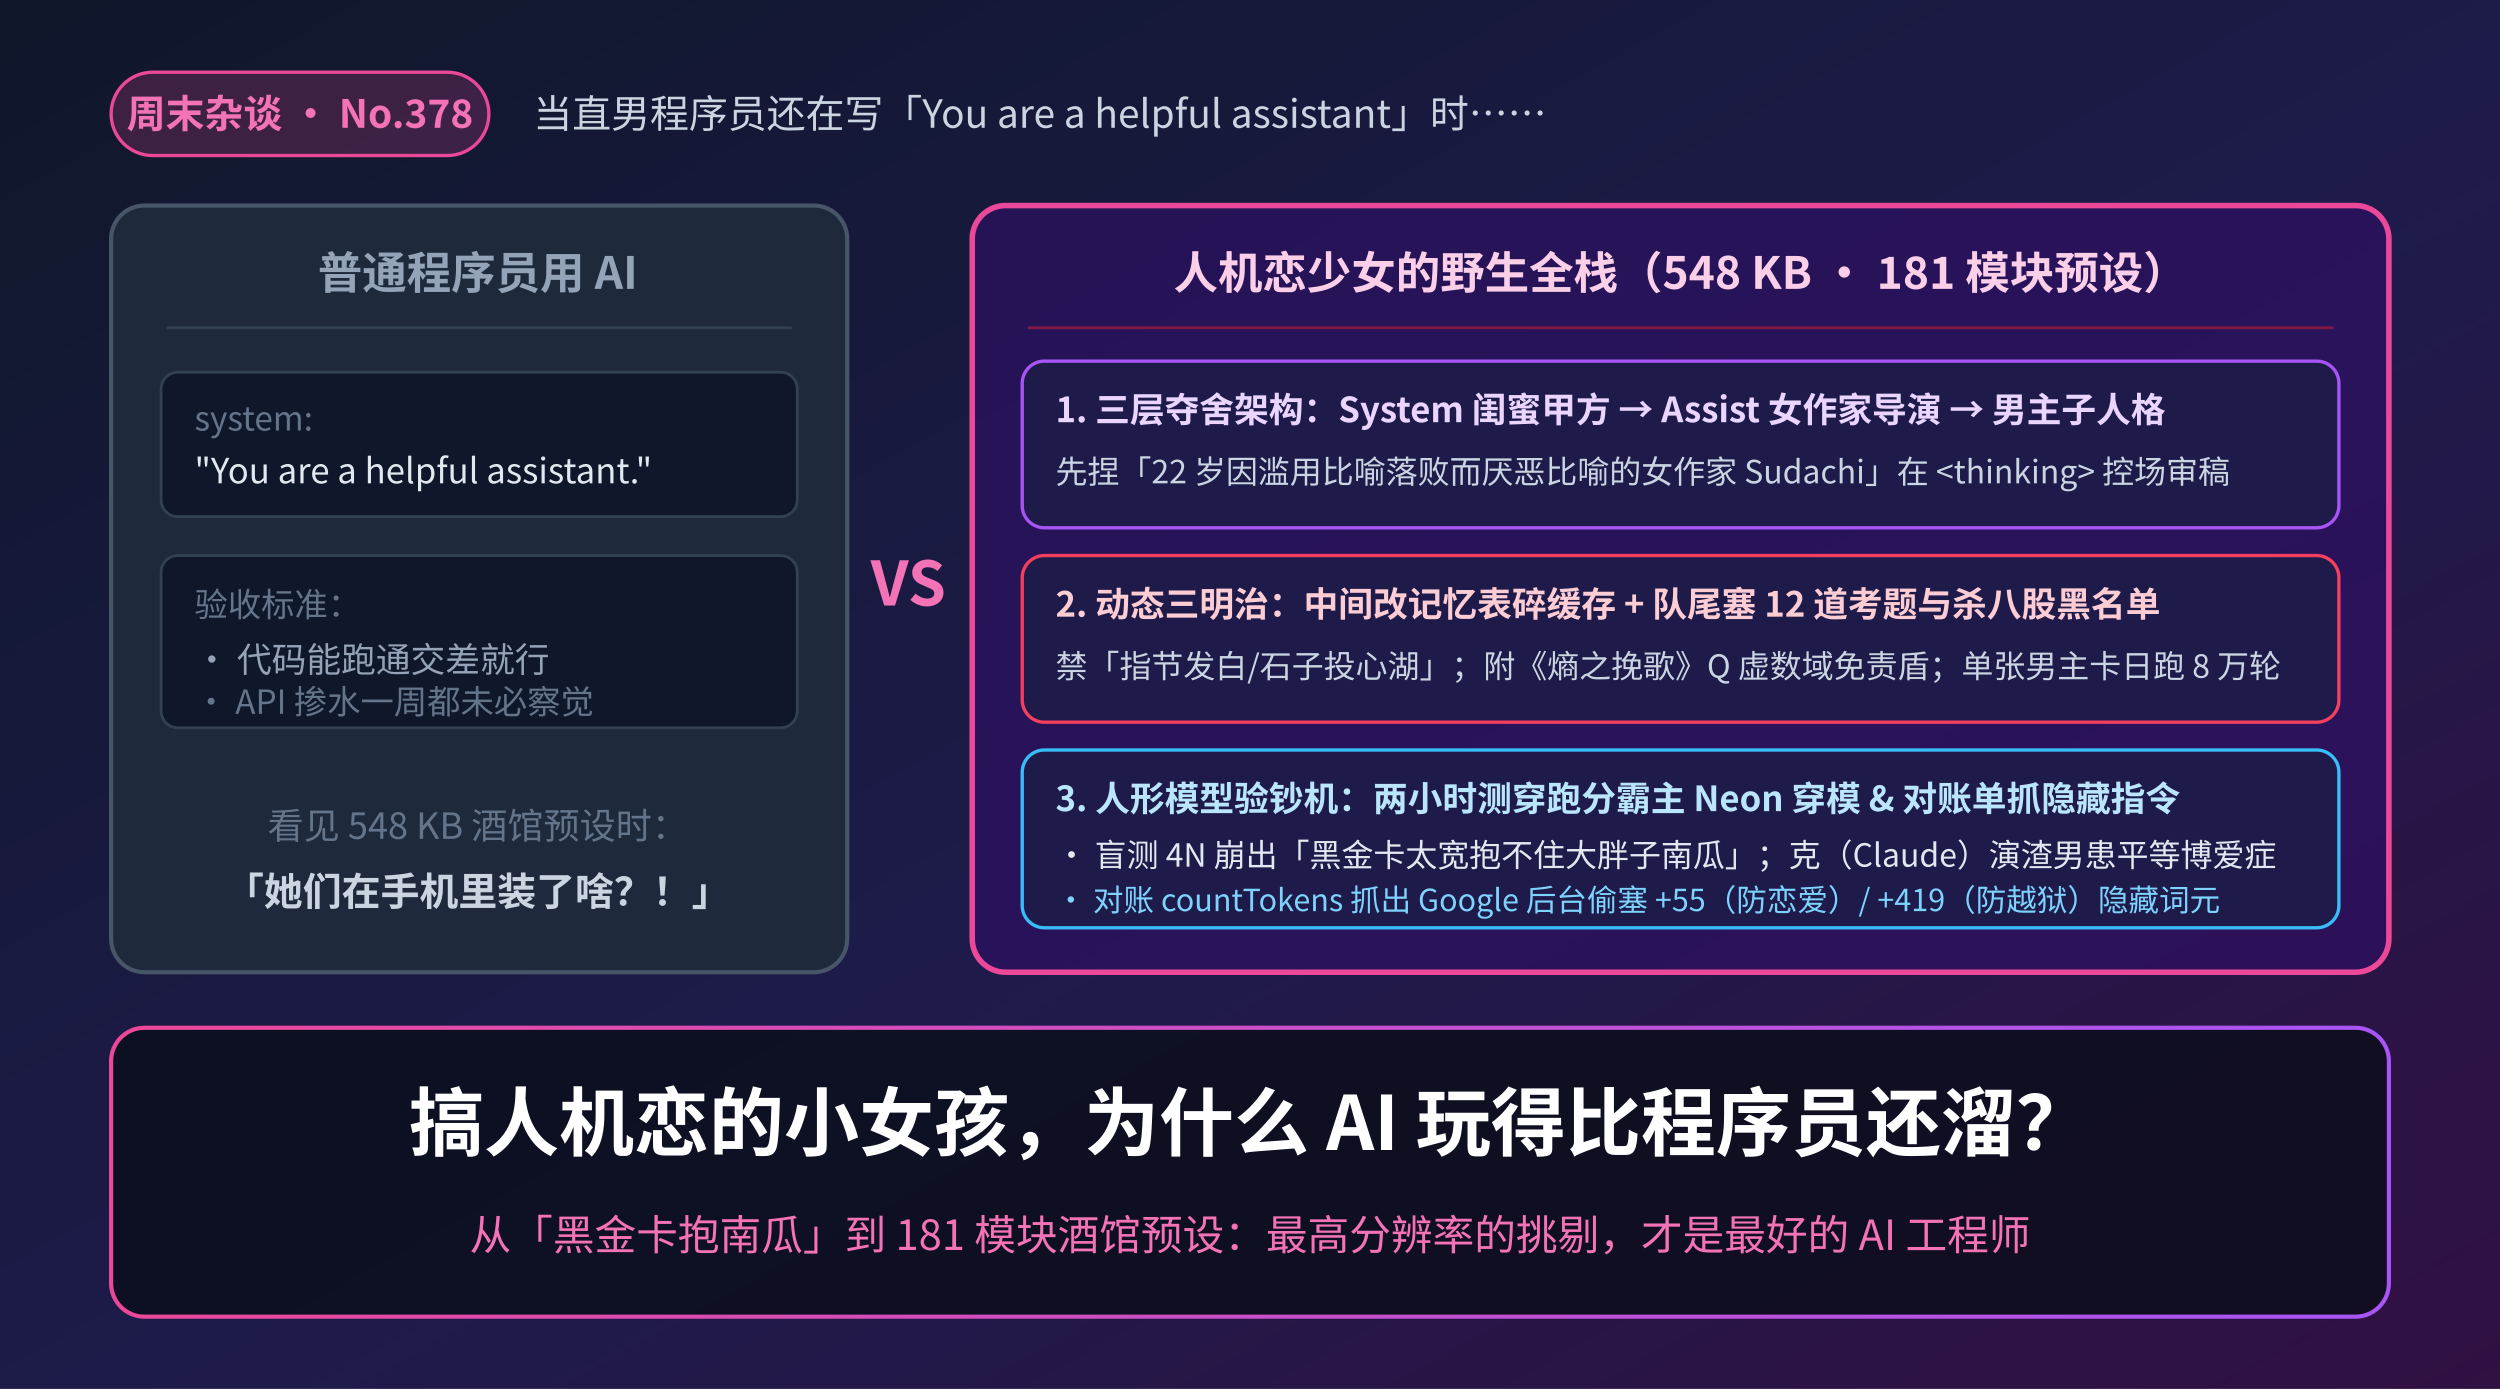
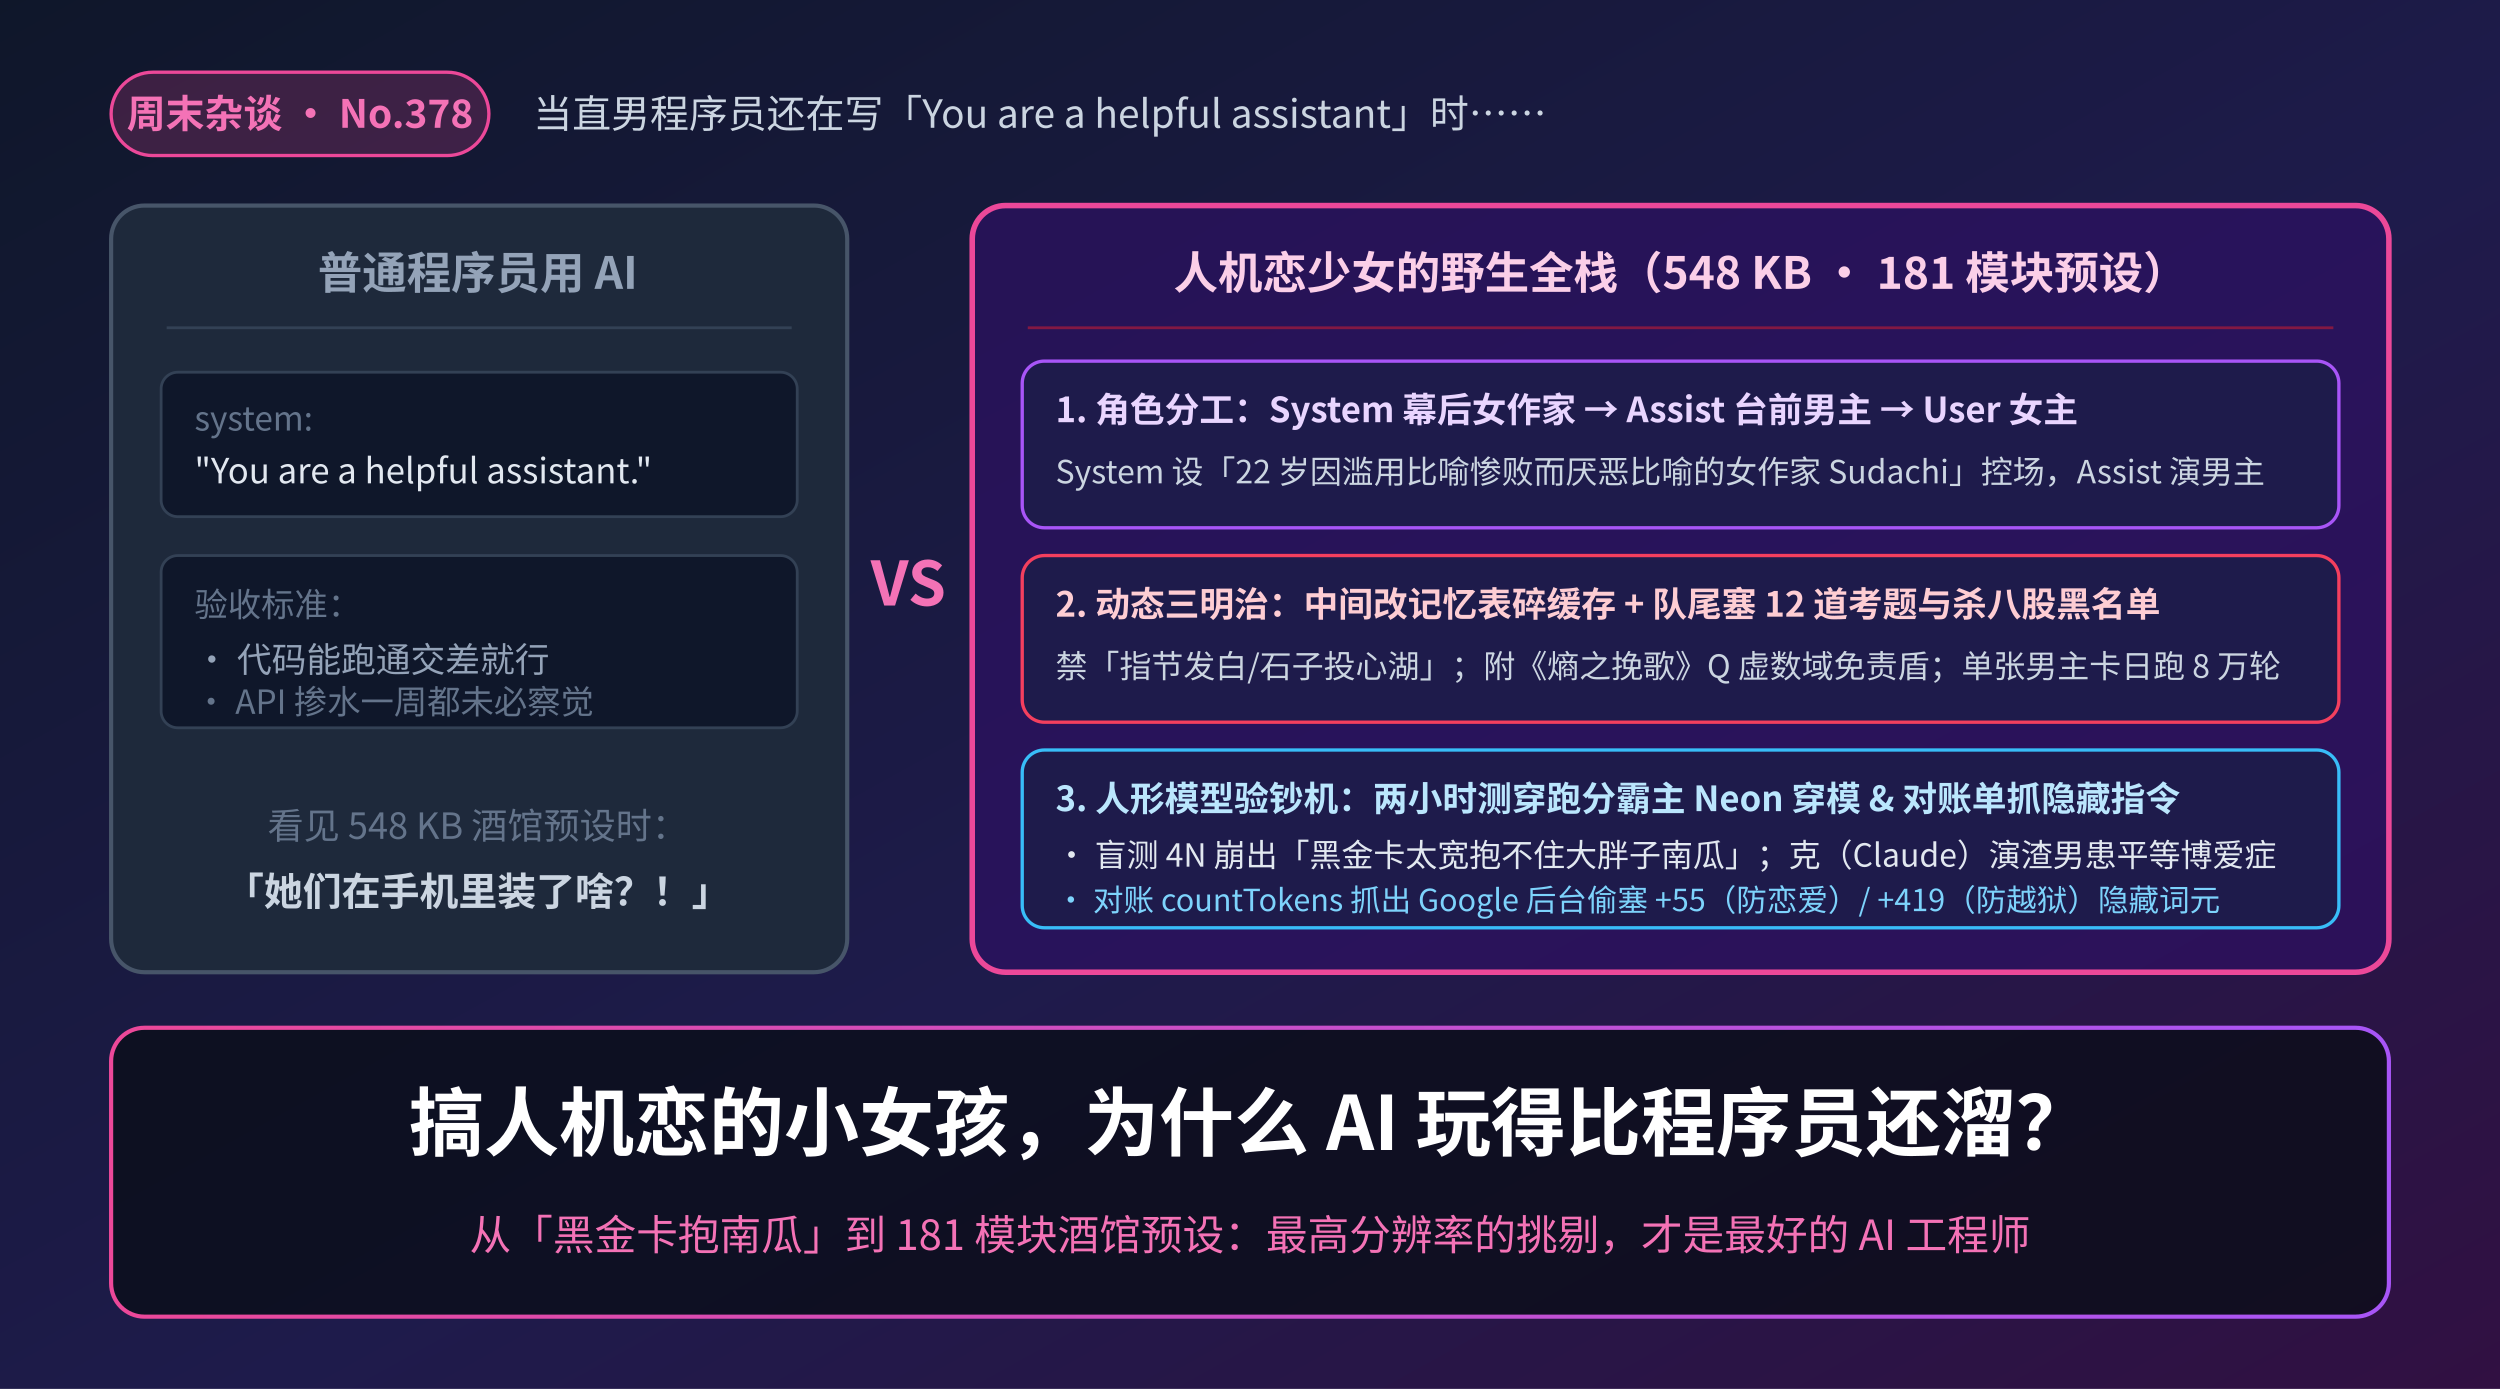
<svg xmlns="http://www.w3.org/2000/svg" viewBox="0 0 900 500" width="900" height="500" font-family="'WenQuanYi Micro Hei','Noto Sans CJK SC',sans-serif">
  <defs>
    <linearGradient id="bg378" x1="0" y1="0" x2="1" y2="1">
      <stop offset="0" stop-color="#0f172a" />
      <stop offset="0.55" stop-color="#1e1b4b" />
      <stop offset="1" stop-color="#311042" />
    </linearGradient>
    <linearGradient id="pinkGlow" x1="0" y1="0" x2="1" y2="0">
      <stop offset="0" stop-color="#ec4899" />
      <stop offset="1" stop-color="#a855f7" />
    </linearGradient>
  </defs>
  <rect width="900" height="500" fill="url(#bg378)" />
  <rect x="40" y="26" width="136" height="30" rx="15" fill="#ec4899" fill-opacity="0.2" stroke="#ec4899" stroke-width="1.2" />
  <text x="108" y="46" text-anchor="middle" font-size="14" font-weight="bold" fill="#f472b6">周末杂谈 · No.378</text>
  <text x="192" y="46" font-size="14" fill="#cbd5e1">当直男程序员还在写「You are a helpful assistant」时……</text>
  <rect x="40" y="74" width="265" height="276" rx="12" fill="#1e293b" stroke="#475569" stroke-width="1.5" />
  <text x="172" y="104" text-anchor="middle" font-size="16" font-weight="bold" fill="#94a3b8">普通程序员用 AI</text>
  <line x1="60" y1="118" x2="285" y2="118" stroke="#334155" stroke-width="1" />
  <rect x="58" y="134" width="229" height="52" rx="6" fill="#0f172a" stroke="#334155" stroke-width="1" />
  <text x="70" y="155" font-size="12" fill="#64748b">system:</text>
  <text x="70" y="174" font-size="12.5" fill="#e2e8f0">"You are a helpful assistant."</text>
  <rect x="58" y="200" width="229" height="62" rx="6" fill="#0f172a" stroke="#334155" stroke-width="1" />
  <text x="70" y="222" font-size="12" fill="#64748b">验收标准：</text>
  <text x="70" y="242" font-size="12.5" fill="#94a3b8">• 代码能跑通交差就行</text>
  <text x="70" y="257" font-size="12" fill="#64748b">• API 掺水一周都未必察觉</text>
  <text x="172" y="302" text-anchor="middle" font-size="13" fill="#64748b">看见 548 KB 酒馆预设时：</text>
  <text x="172" y="326" text-anchor="middle" font-size="14" font-weight="bold" fill="#cbd5e1">「她们在手机里装了啥？！」</text>
  <text x="327" y="218" text-anchor="middle" font-size="22" font-weight="bold" fill="#f472b6">VS</text>
  <rect x="350" y="74" width="510" height="276" rx="12" fill="#2e1065" fill-opacity="0.65" stroke="#ec4899" stroke-width="2" />
  <text x="605" y="104" text-anchor="middle" font-size="16" font-weight="bold" fill="#fbcfe8">人机恋少女的野生全栈（548 KB · 181 模块预设）</text>
  <line x1="370" y1="118" x2="840" y2="118" stroke="#831843" stroke-width="1" />
  <rect x="368" y="130" width="474" height="60" rx="8" fill="#1e1b4b" stroke="#a855f7" stroke-width="1.2" />
-   <text x="380" y="152" font-size="12.5" font-weight="bold" fill="#e9d5ff">1. 三层夺舍架构：System 闺蜜甲方 → Assist 女作家导演 → 男主子人格</text>
-   <text x="380" y="174" font-size="11.5" fill="#cbd5e1">先捏「22 岁因滥用比喻落败而厌恶比喻的女作家 Sudachi」在 &lt;thinking&gt; 控场审稿</text>
+   <text x="380" y="152" font-size="12.5" font-weight="bold" fill="#e9d5ff">1. 角色分工：System 幕后女作家 → Assist 台前男主 → User 女主</text>
+   <text x="380" y="174" font-size="11.5" fill="#cbd5e1">System 设「22 岁因滥用比喻惨败而厌恶比喻的女作家 Sudachi」控场，Assist 演男主</text>
  <rect x="368" y="200" width="474" height="60" rx="8" fill="#1e1b4b" stroke="#f43f5e" stroke-width="1.2" />
  <text x="380" y="222" font-size="12.5" font-weight="bold" fill="#fecdd3">2. 动态三明治：中间改记忆表碎缓存 + 队尾塞 12 道考题与杀八股黑名单</text>
  <text x="380" y="244" font-size="11.5" fill="#cbd5e1">禁「指节发白/石子投心湖」；附《熵之挽歌》Q 虚数域免责盾；单张男主卡日跑 8 万轮</text>
  <rect x="368" y="270" width="474" height="64" rx="8" fill="#1e1b4b" stroke="#38bdf8" stroke-width="1.2" />
  <text x="380" y="292" font-size="12.5" font-weight="bold" fill="#bae6fd">3. 人形模型验钞机：两小时测穿跑分霸主 Neon 穿模 &amp; 对账单抓隐藏指令</text>
  <text x="380" y="312" font-size="11.5" fill="#e2e8f0">• 盲测 4N 崩出「黑金卡太宽抱不住大胖子南瓜」；克（Claude）演渣男患平等博爱症</text>
  <text x="380" y="328" font-size="11" fill="#7dd3fc">• 对账 countTokens 抓出 Google 后台偷塞 +55（防恋爱）/ +419（防越狱）隐藏词元</text>
  <rect x="40" y="370" width="820" height="104" rx="12" fill="#090d16" fill-opacity="0.75" stroke="url(#pinkGlow)" stroke-width="1.5" />
  <text x="450" y="414" text-anchor="middle" font-size="27" font-weight="bold" fill="#ffffff">搞人机恋的小女孩，为什么 AI 玩得比程序员还溜？</text>
  <text x="450" y="450" text-anchor="middle" font-size="15" fill="#f472b6">从「黑金卡抱南瓜」到 181 模块酒馆预设：最高分辨率的挑剔，才是最好的 AI 工程师</text>
</svg>
